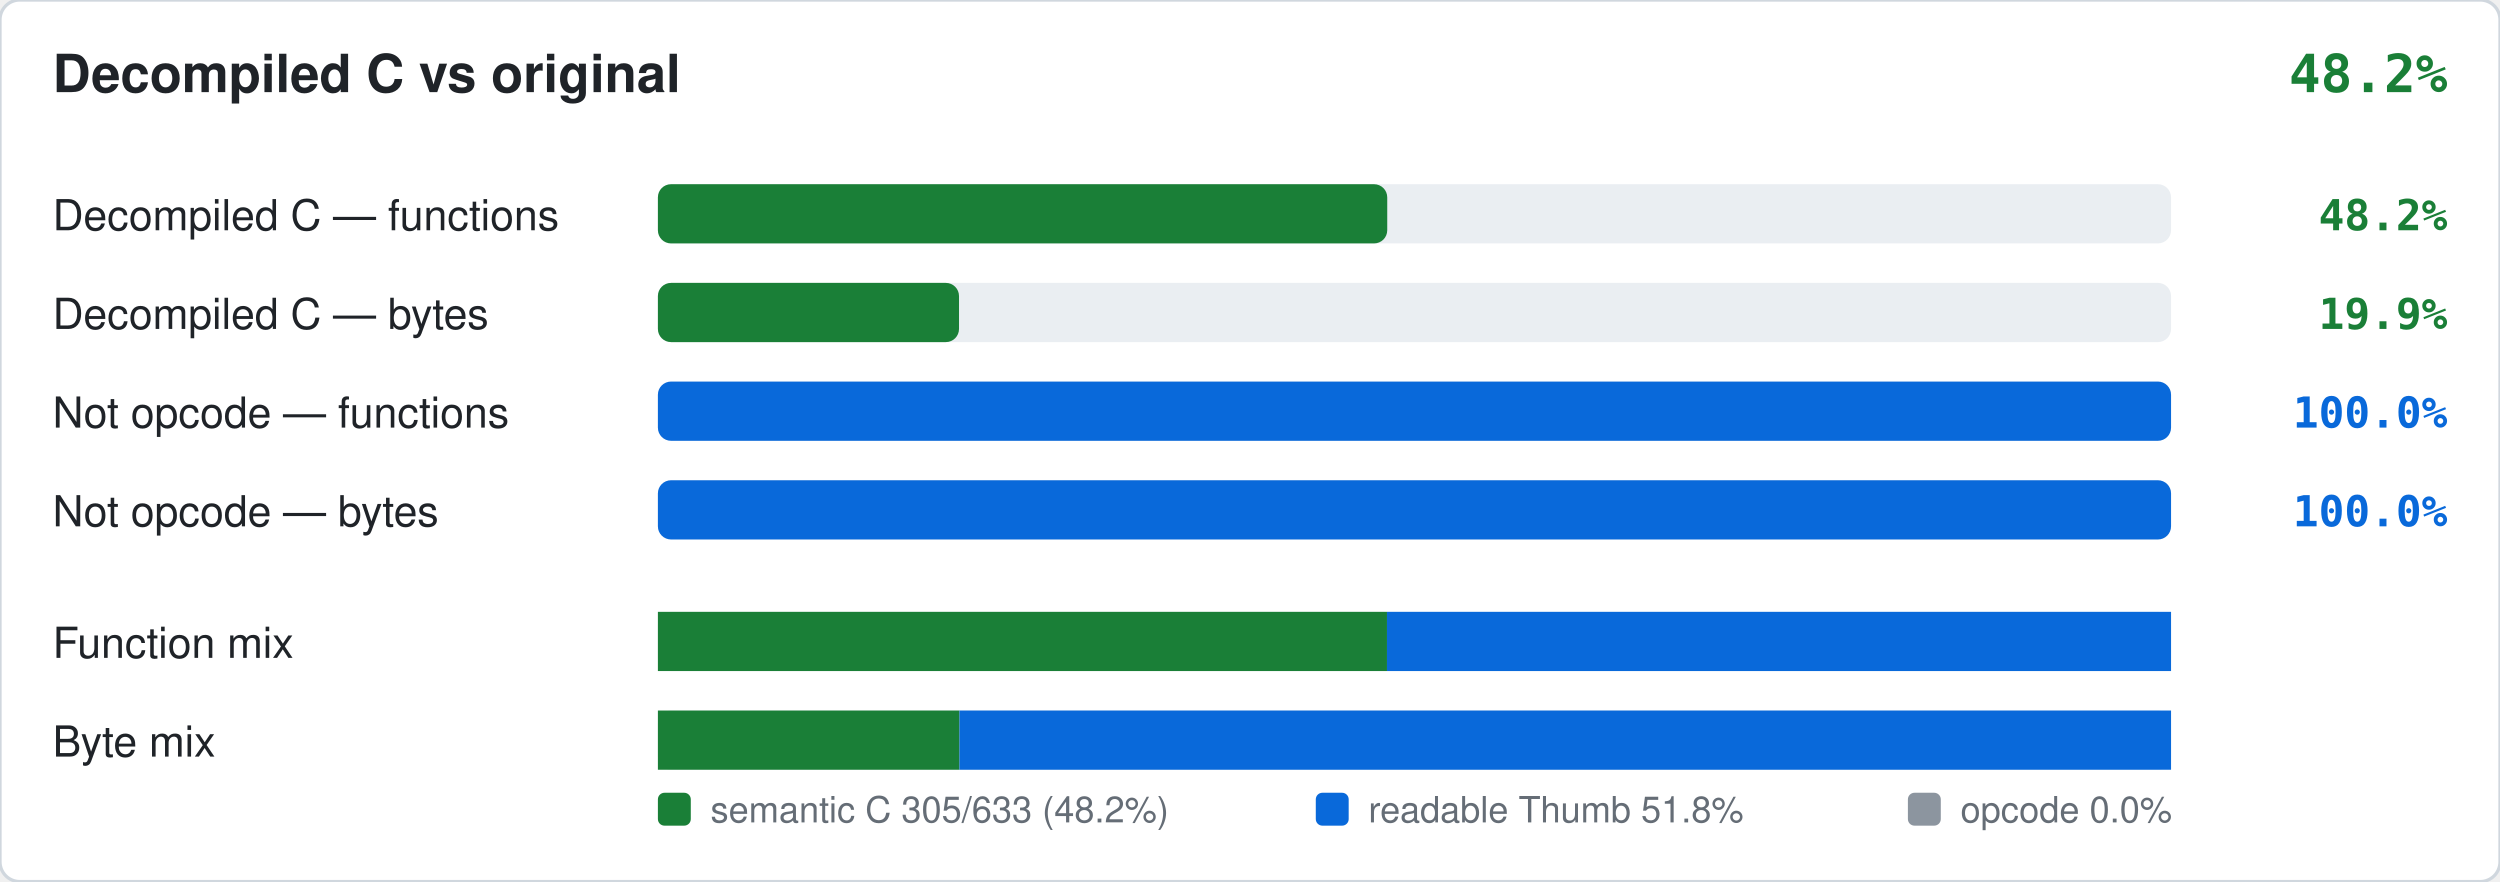
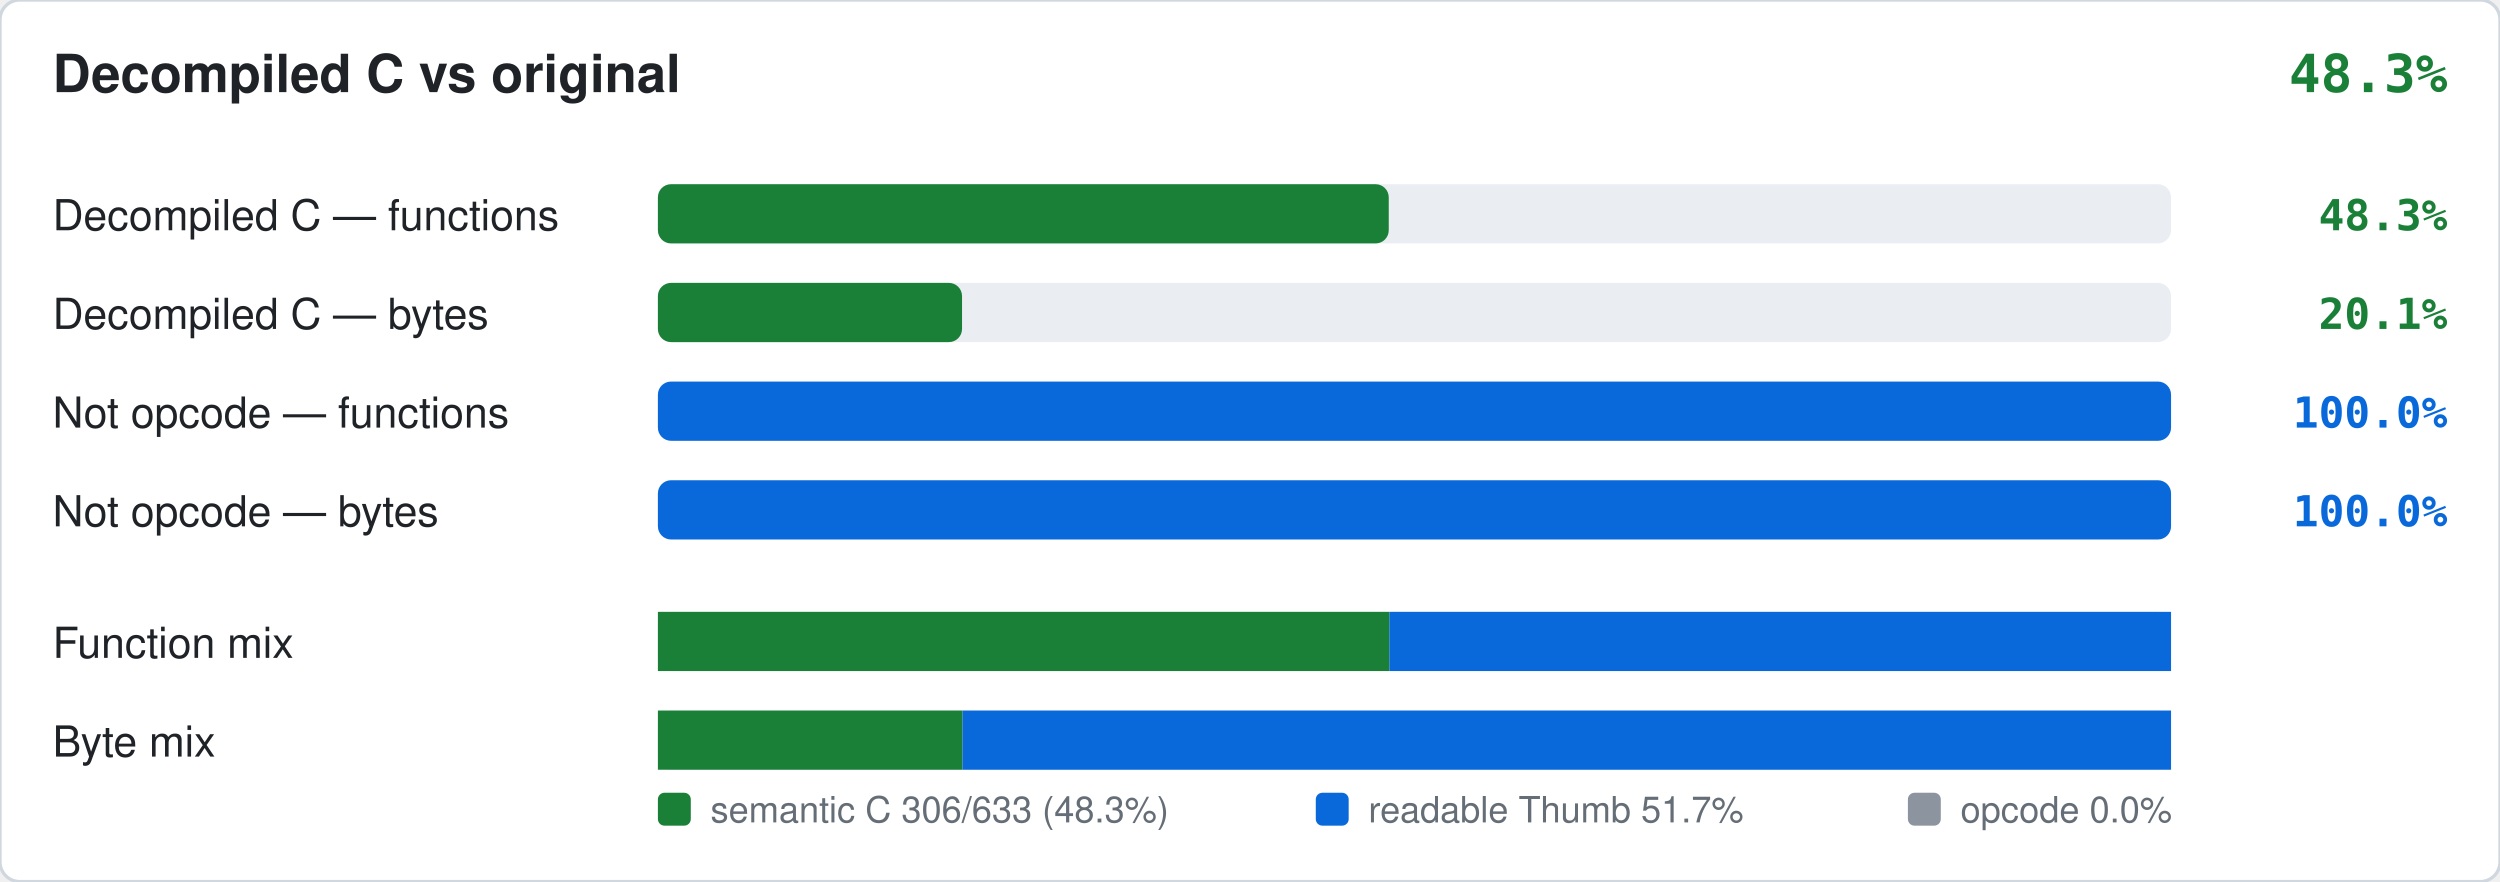
- <svg xmlns="http://www.w3.org/2000/svg" width="760" height="268" viewBox="0 0 760 268" role="img" aria-label="Decompiled C 48.2% functions, 19.9% bytes (305/633, 17,992/90,272)">
+ <svg xmlns="http://www.w3.org/2000/svg" width="760" height="268" viewBox="0 0 760 268" role="img" aria-label="Decompiled C 48.3% functions, 20.1% bytes (306/633, 18,176/90,272)">
  <rect width="760" height="268" rx="6" fill="#ffffff" stroke="#d0d7de" />
  <text x="16" y="28" font-family="-apple-system,BlinkMacSystemFont,Segoe UI,Helvetica,Arial,sans-serif" font-size="16" font-weight="600" fill="#1f2328">Decompiled C vs original</text>
-   <text x="744" y="28" text-anchor="end" font-family="ui-monospace,SFMono-Regular,Menlo,Consolas,monospace" font-size="16" font-weight="700" fill="#1a7f37">48.2%</text>
+   <text x="744" y="28" text-anchor="end" font-family="ui-monospace,SFMono-Regular,Menlo,Consolas,monospace" font-size="16" font-weight="700" fill="#1a7f37">48.3%</text>
  <text x="16" y="70" font-family="-apple-system,BlinkMacSystemFont,Segoe UI,Helvetica,Arial,sans-serif" font-size="13" fill="#1f2328">Decompiled C — functions</text>
  <rect x="200.00" y="56.00" width="460.00" height="18.00" rx="4" fill="#eaeef2" />
-   <rect x="200.00" y="56.00" width="221.72" height="18.00" rx="4" fill="#1a7f37" />
-   <text x="744" y="70" text-anchor="end" font-family="ui-monospace,SFMono-Regular,Menlo,Consolas,monospace" font-size="13" font-weight="700" fill="#1a7f37">48.2%</text>
+   <rect x="200.00" y="56.00" width="222.18" height="18.00" rx="4" fill="#1a7f37" />
+   <text x="744" y="70" text-anchor="end" font-family="ui-monospace,SFMono-Regular,Menlo,Consolas,monospace" font-size="13" font-weight="700" fill="#1a7f37">48.3%</text>
  <text x="16" y="100" font-family="-apple-system,BlinkMacSystemFont,Segoe UI,Helvetica,Arial,sans-serif" font-size="13" fill="#1f2328">Decompiled C — bytes</text>
  <rect x="200.00" y="86.00" width="460.00" height="18.00" rx="4" fill="#eaeef2" />
-   <rect x="200.00" y="86.00" width="91.54" height="18.00" rx="4" fill="#1a7f37" />
-   <text x="744" y="100" text-anchor="end" font-family="ui-monospace,SFMono-Regular,Menlo,Consolas,monospace" font-size="13" font-weight="700" fill="#1a7f37">19.9%</text>
+   <rect x="200.00" y="86.00" width="92.46" height="18.00" rx="4" fill="#1a7f37" />
+   <text x="744" y="100" text-anchor="end" font-family="ui-monospace,SFMono-Regular,Menlo,Consolas,monospace" font-size="13" font-weight="700" fill="#1a7f37">20.1%</text>
  <text x="16" y="130" font-family="-apple-system,BlinkMacSystemFont,Segoe UI,Helvetica,Arial,sans-serif" font-size="13" fill="#1f2328">Not opcode — functions</text>
  <rect x="200.00" y="116.00" width="460.00" height="18.00" rx="4" fill="#eaeef2" />
  <rect x="200.00" y="116.00" width="460.00" height="18.00" rx="4" fill="#0969da" />
  <text x="744" y="130" text-anchor="end" font-family="ui-monospace,SFMono-Regular,Menlo,Consolas,monospace" font-size="13" font-weight="700" fill="#0969da">100.0%</text>
  <text x="16" y="160" font-family="-apple-system,BlinkMacSystemFont,Segoe UI,Helvetica,Arial,sans-serif" font-size="13" fill="#1f2328">Not opcode — bytes</text>
  <rect x="200.00" y="146.00" width="460.00" height="18.00" rx="4" fill="#eaeef2" />
  <rect x="200.00" y="146.00" width="460.00" height="18.00" rx="4" fill="#0969da" />
  <text x="744" y="160" text-anchor="end" font-family="ui-monospace,SFMono-Regular,Menlo,Consolas,monospace" font-size="13" font-weight="700" fill="#0969da">100.0%</text>
  <text x="16" y="200" font-family="-apple-system,BlinkMacSystemFont,Segoe UI,Helvetica,Arial,sans-serif" font-size="13" fill="#1f2328">Function mix</text>
  <rect x="200.00" y="186.00" width="460.00" height="18.00" rx="4" fill="#eaeef2" />
-   <rect x="200.00" y="186.00" width="221.64" height="18.00" fill="#1a7f37" />
-   <rect x="421.64" y="186.00" width="238.36" height="18.00" fill="#0969da" />
+   <rect x="200.00" y="186.00" width="222.37" height="18.00" fill="#1a7f37" />
+   <rect x="422.37" y="186.00" width="237.63" height="18.00" fill="#0969da" />
  <text x="16" y="230" font-family="-apple-system,BlinkMacSystemFont,Segoe UI,Helvetica,Arial,sans-serif" font-size="13" fill="#1f2328">Byte mix</text>
  <rect x="200.00" y="216.00" width="460.00" height="18.00" rx="4" fill="#eaeef2" />
-   <rect x="200.00" y="216.00" width="91.68" height="18.00" fill="#1a7f37" />
-   <rect x="291.68" y="216.00" width="368.32" height="18.00" fill="#0969da" />
+   <rect x="200.00" y="216.00" width="92.62" height="18.00" fill="#1a7f37" />
+   <rect x="292.62" y="216.00" width="367.38" height="18.00" fill="#0969da" />
  <rect x="200" y="241" width="10" height="10" rx="2" fill="#1a7f37" />
-   <text x="216" y="250" font-family="-apple-system,BlinkMacSystemFont,Segoe UI,Helvetica,Arial,sans-serif" font-size="11" fill="#656d76">semantic C 305/633 (48.2%)</text>
+   <text x="216" y="250" font-family="-apple-system,BlinkMacSystemFont,Segoe UI,Helvetica,Arial,sans-serif" font-size="11" fill="#656d76">semantic C 306/633 (48.3%)</text>
  <rect x="400" y="241" width="10" height="10" rx="2" fill="#0969da" />
-   <text x="416" y="250" font-family="-apple-system,BlinkMacSystemFont,Segoe UI,Helvetica,Arial,sans-serif" font-size="11" fill="#656d76">readable Thumb 51.8%</text>
+   <text x="416" y="250" font-family="-apple-system,BlinkMacSystemFont,Segoe UI,Helvetica,Arial,sans-serif" font-size="11" fill="#656d76">readable Thumb 51.7%</text>
  <rect x="580" y="241" width="10" height="10" rx="2" fill="#8c959f" />
  <text x="596" y="250" font-family="-apple-system,BlinkMacSystemFont,Segoe UI,Helvetica,Arial,sans-serif" font-size="11" fill="#656d76">opcode 0.0%</text>
</svg>
